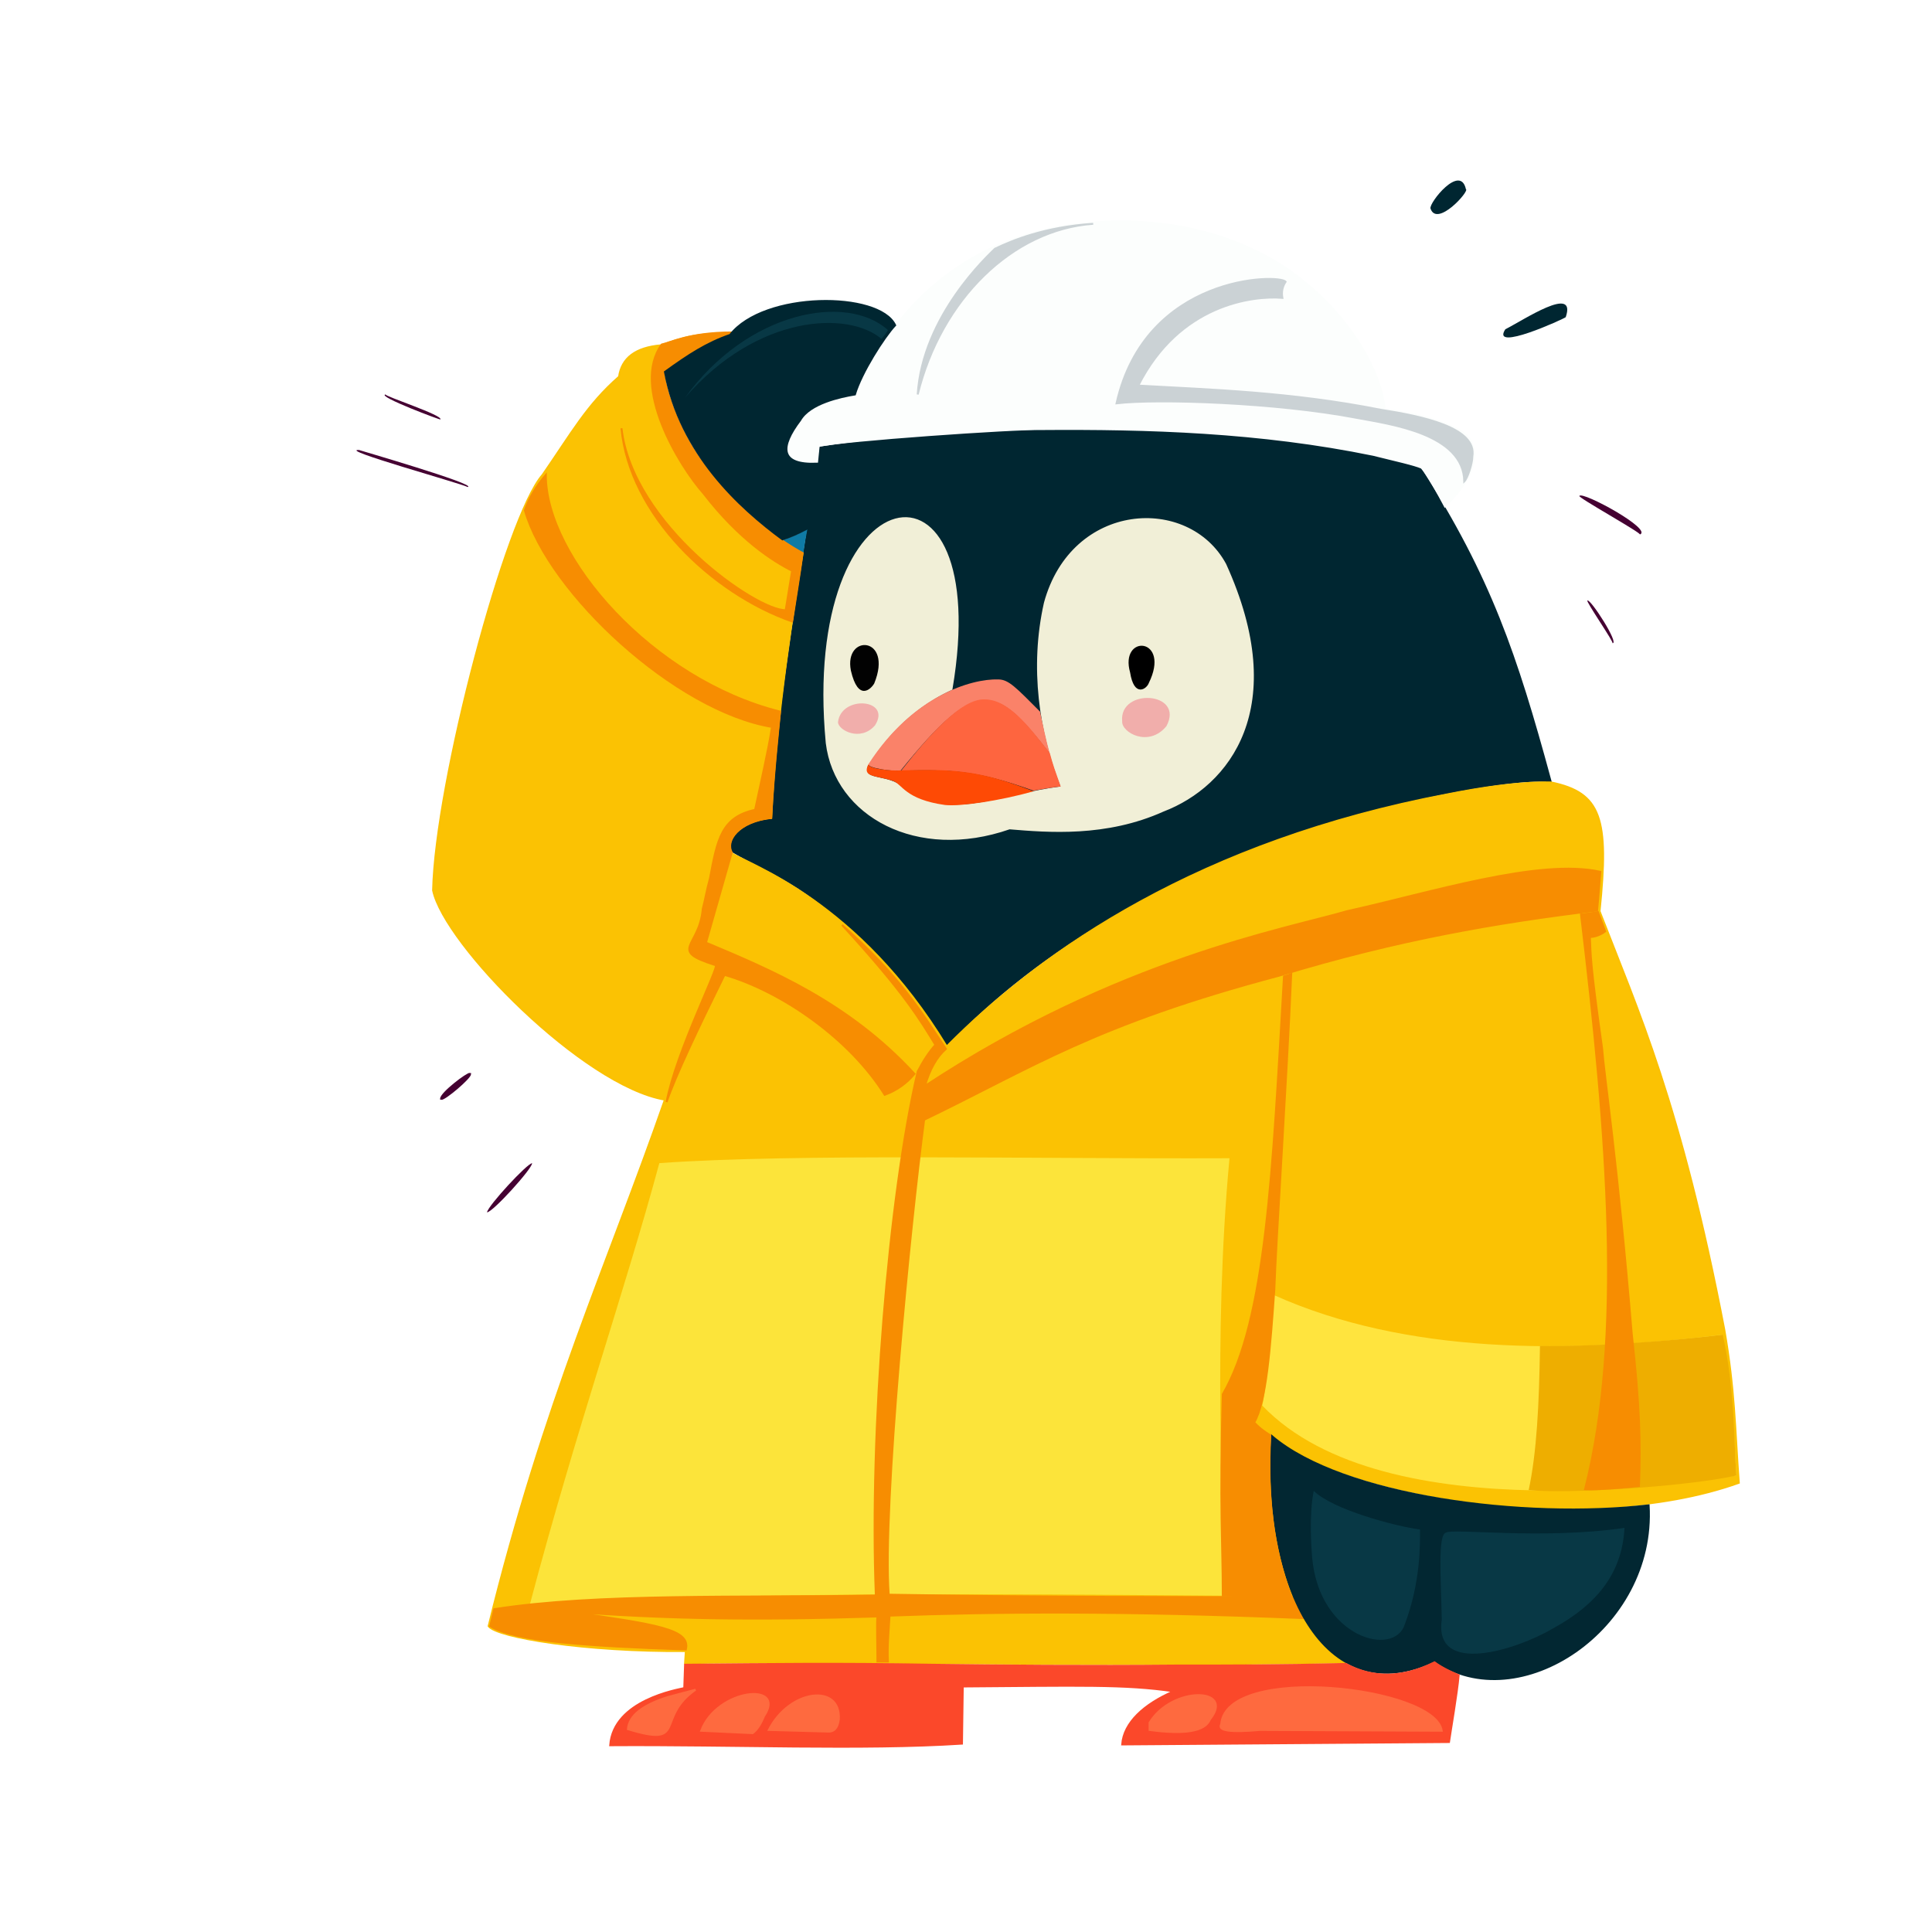
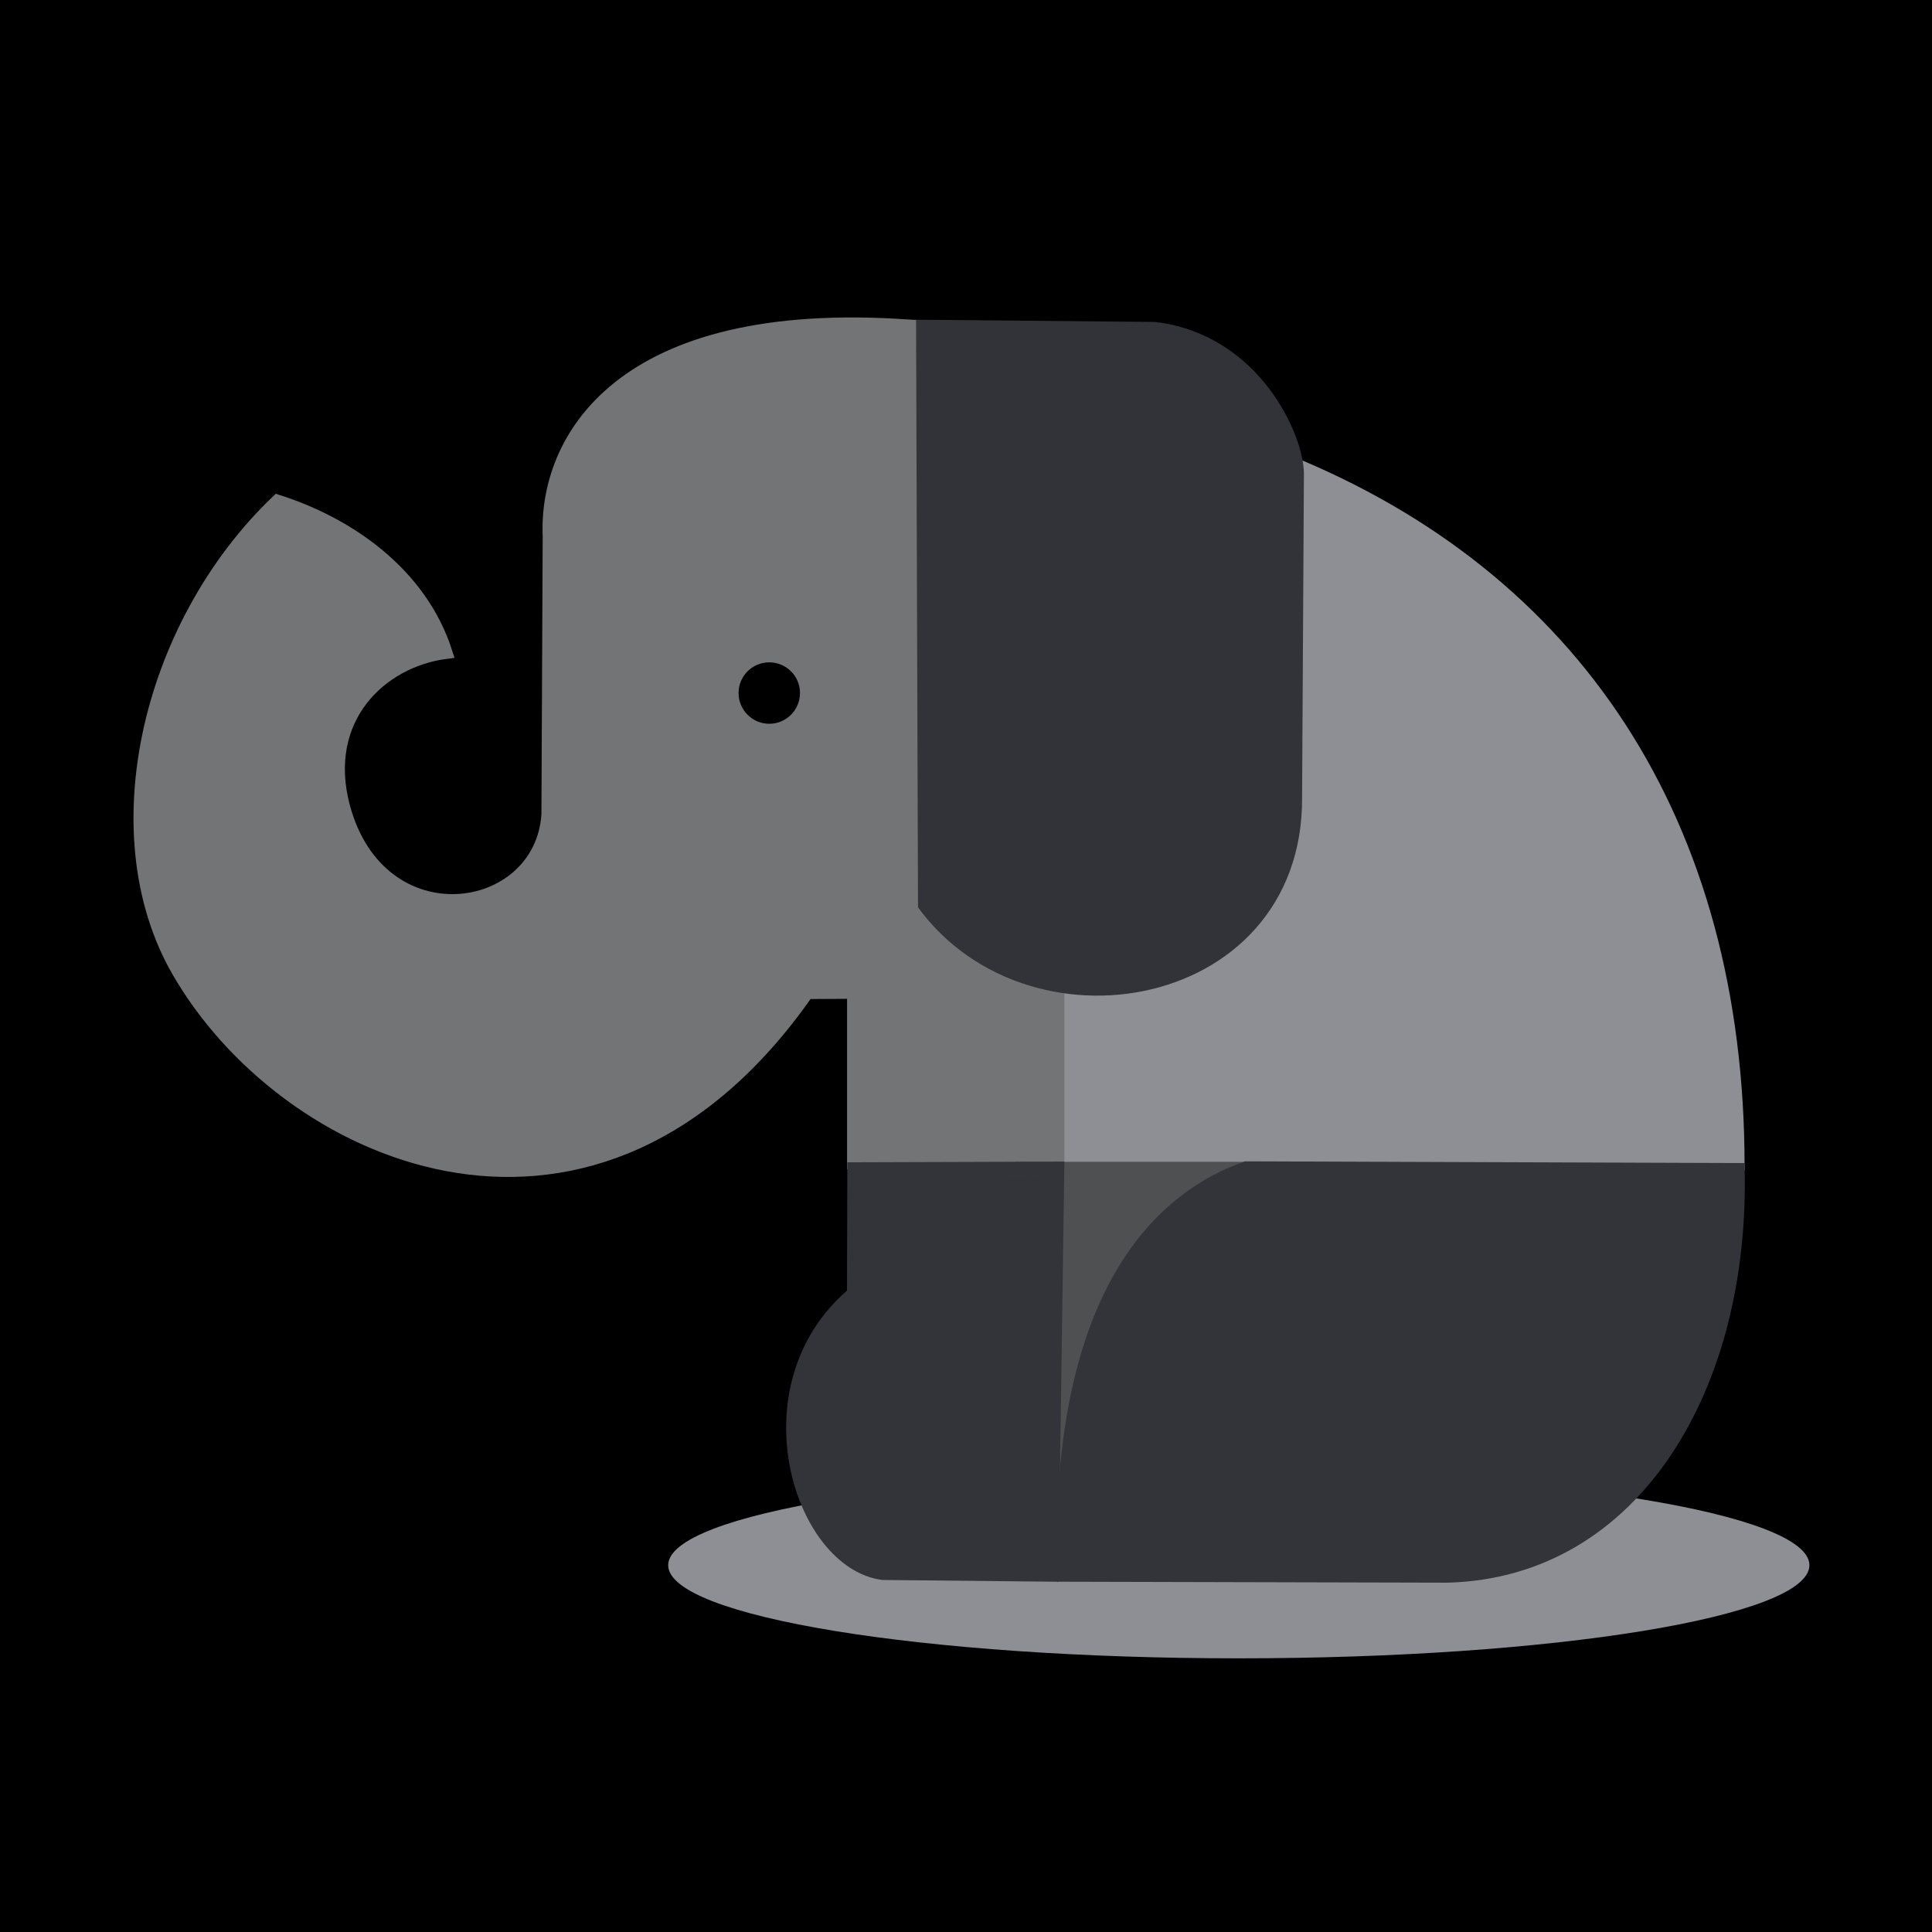
- <svg xmlns="http://www.w3.org/2000/svg" version="1.1" x="0px" y="0px" width="24.0px" height="24.0px" viewBox="0 0 24.0 24.0" enable-background="new 0 0 24.0 24.0" xml:space="preserve">
-   <path fill="#002631" stroke="#002631" fill-opacity="1.000" stroke-opacity="1.000" fill-rule="nonzero" stroke-width="0.072" stroke-linejoin="miter" stroke-linecap="square" d="M19.23,9.68C18.81,8.14,18.49,7.19,17.63,5.84C15.52,5.19,11.92,5.32,10.21,5.58C9.94,7.39,9.65,9.02,9.62,10.20C9.19,10.24,9.08,10.44,9.12,10.56C9.58,10.83,10.00,10.93,10.82,11.75C11.28,12.22,11.41,12.40,11.77,12.94C13.09,11.55,14.97,10.66,16.46,10.20C17.21,9.96,18.74,9.63,19.23,9.68z" />
-   <path fill="#F1EFD7" stroke="#F1EFD7" fill-opacity="1.000" stroke-opacity="1.000" fill-rule="nonzero" stroke-width="0.024" stroke-linejoin="miter" stroke-linecap="square" d="M13.19,9.78C12.45,9.87,11.85,10.20,11.28,9.85C11.07,9.59,10.70,9.74,10.77,9.51C10.92,9.28,11.23,8.83,11.82,8.56C12.35,5.43,9.95,5.85,10.27,9.23C10.38,10.13,11.39,10.69,12.54,10.29C13.02,10.33,13.74,10.39,14.45,10.07C15.26,9.76,16.03,8.79,15.22,7.01C14.76,6.16,13.32,6.24,12.98,7.49C12.80,8.29,12.92,9.10,13.19,9.78z" />
-   <path fill="#000000" stroke="#020200" fill-opacity="0.992" stroke-opacity="1.000" fill-rule="nonzero" stroke-width="0.0" stroke-linejoin="miter" stroke-linecap="square" d="M10.86,8.49C10.82,8.56,10.66,8.72,10.57,8.33C10.48,7.87,11.10,7.90,10.86,8.49z" />
-   <path fill="#000000" stroke="#020200" fill-opacity="1.000" stroke-opacity="1.000" fill-rule="nonzero" stroke-width="0.024" stroke-linejoin="miter" stroke-linecap="square" d="M14.26,8.48C14.24,8.54,14.10,8.66,14.05,8.35C13.92,7.89,14.53,7.93,14.26,8.48z" />
-   <path fill="#F1AEAB" stroke="#020200" fill-opacity="1.000" stroke-opacity="1.000" fill-rule="nonzero" stroke-width="0.0" stroke-linejoin="miter" stroke-linecap="square" d="M10.41,8.97C10.45,8.63,11.08,8.68,10.87,9.01C10.69,9.22,10.41,9.07,10.41,8.97z" />
-   <path fill="#F1AEAB" stroke="#020200" fill-opacity="1.000" stroke-opacity="1.000" fill-rule="nonzero" stroke-width="0.0" stroke-linejoin="miter" stroke-linecap="square" d="M13.94,8.96C13.90,8.54,14.72,8.59,14.49,9.02C14.27,9.29,13.93,9.10,13.94,8.96z" />
-   <path fill="#FA8269" stroke="#FA8269" fill-opacity="1.000" stroke-opacity="1.000" fill-rule="nonzero" stroke-width="0.0" stroke-linejoin="miter" stroke-linecap="square" d="M13.04,9.36C12.99,9.18,12.95,8.98,12.92,8.84C12.62,8.54,12.53,8.44,12.40,8.44C12.07,8.43,11.34,8.64,10.79,9.49C10.76,9.54,11.11,9.59,11.19,9.57C12.15,8.38,12.38,8.51,13.04,9.36z" />
-   <path fill="#FE653F" stroke="#FE653F" fill-opacity="1.000" stroke-opacity="1.000" fill-rule="nonzero" stroke-width="0.024" stroke-linejoin="miter" stroke-linecap="square" d="M12.23,8.70C12.51,8.70,12.75,9.00,13.03,9.36C13.07,9.51,13.10,9.59,13.16,9.76C13.07,9.77,12.95,9.79,12.84,9.81C12.12,9.55,11.81,9.55,11.22,9.56C11.55,9.14,11.95,8.69,12.23,8.70z" />
-   <path fill="#FE4A05" stroke="#FE4A05" fill-opacity="1.000" stroke-opacity="1.000" fill-rule="nonzero" stroke-width="0.0" stroke-linejoin="miter" stroke-linecap="square" d="M10.79,9.49C10.70,9.66,10.88,9.63,11.09,9.70C11.21,9.74,11.24,9.93,11.74,10.00C11.93,10.02,12.41,9.95,12.84,9.83C12.19,9.58,11.90,9.55,11.19,9.57C11.09,9.58,10.77,9.55,10.79,9.49z" />
-   <path fill="#FCFEFD" stroke="#FCFEFD" fill-opacity="1.000" stroke-opacity="1.000" fill-rule="nonzero" stroke-width="0.024" stroke-linejoin="miter" stroke-linecap="square" d="M18.14,5.35C18.31,5.44,18.50,5.76,17.95,6.29C17.86,6.12,17.74,5.90,17.66,5.81C17.57,5.77,17.34,5.72,17.06,5.65C15.65,5.36,14.25,5.32,12.94,5.33C12.61,5.32,10.45,5.47,10.17,5.54L10.15,5.74C10.04,5.76,9.72,5.72,9.78,5.54C9.99,5.00,10.29,5.01,10.62,4.92C11.09,3.82,11.94,3.03,13.19,2.81C14.71,2.57,15.74,3.11,16.20,3.50C16.72,3.91,17.15,4.56,17.20,5.08C17.55,5.14,17.79,5.17,18.14,5.35z" />
-   <path fill="#CBD2D5" stroke="#CBD2D5" fill-opacity="1.000" stroke-opacity="1.000" fill-rule="nonzero" stroke-width="0.024" stroke-linejoin="miter" stroke-linecap="square" d="M13.58,2.78C12.58,2.85,11.69,3.72,11.40,4.90C11.46,3.92,12.28,3.17,12.36,3.09C12.57,2.99,12.97,2.82,13.58,2.78z" />
-   <path fill="#CBD2D5" stroke="#CBD2D5" fill-opacity="1.000" stroke-opacity="1.000" fill-rule="nonzero" stroke-width="0.024" stroke-linejoin="miter" stroke-linecap="square" d="M18.19,5.98C18.18,5.39,17.28,5.27,16.85,5.19C15.86,5.00,14.38,4.95,13.87,5.01C14.23,3.41,15.89,3.40,15.97,3.50Q15.91,3.59,15.93,3.70C15.56,3.67,14.65,3.78,14.14,4.79C15.03,4.84,16.04,4.87,17.15,5.09C17.66,5.17,18.35,5.31,18.29,5.67C18.29,5.76,18.23,5.94,18.19,5.98z" />
-   <path fill="#FBC100" stroke="#FBC100" fill-opacity="0.988" stroke-opacity="1.000" fill-rule="nonzero" stroke-width="0.024" stroke-linejoin="miter" stroke-linecap="square" d="M7.69,4.68Q7.74,4.33,8.21,4.29C8.44,4.21,8.65,4.13,9.07,4.15Q8.67,4.26,8.24,4.61C8.39,5.78,9.59,6.69,9.97,6.87C9.87,7.50,9.64,8.87,9.58,10.16C9.19,10.19,8.99,10.45,9.09,10.60C9.32,10.75,10.66,11.19,11.76,13.00C12.97,11.78,14.92,10.45,17.97,9.87C18.37,9.79,18.88,9.71,19.27,9.72C19.89,9.85,19.99,10.16,19.87,11.32C20.35,12.56,20.88,13.71,21.42,16.52C21.55,17.27,21.55,17.74,21.60,18.42C19.64,19.12,16.51,18.54,15.78,17.80C15.73,19.18,16.03,20.20,16.69,20.65C13.51,20.71,10.28,20.62,8.51,20.66L8.52,20.51C7.27,20.52,6.17,20.34,6.07,20.20C6.76,17.40,7.55,15.70,8.26,13.66C7.25,13.49,5.52,11.73,5.38,11.06C5.41,9.71,6.29,6.41,6.74,5.90C7.10,5.38,7.29,5.03,7.69,4.68z" />
-   <path fill="#FCE43A" stroke="#FCE43A" fill-opacity="1.000" stroke-opacity="1.000" fill-rule="nonzero" stroke-width="0.024" stroke-linejoin="miter" stroke-linecap="square" d="M15.17,19.81C10.74,19.77,8.57,19.80,6.60,19.91C7.17,17.76,7.77,16.05,8.20,14.46C9.91,14.34,12.84,14.41,15.26,14.40C15.05,16.67,15.20,18.79,15.17,19.81z" />
-   <path fill="#F78D01" stroke="#F78D01" fill-opacity="1.000" stroke-opacity="1.000" fill-rule="nonzero" stroke-width="0.024" stroke-linejoin="miter" stroke-linecap="square" d="M19.84,11.31C18.60,11.46,17.37,11.67,15.89,12.12C13.59,12.73,12.81,13.27,11.48,13.91C11.31,15.18,10.96,18.73,11.04,19.81C12.82,19.84,14.69,19.84,16.05,19.84Q16.11,19.98,16.18,20.10C13.96,20.01,12.38,20.02,11.05,20.07C11.04,20.25,11.02,20.45,11.03,20.64L10.90,20.64C10.90,20.47,10.89,20.16,10.90,20.08C9.33,20.13,8.29,20.11,7.05,20.02C8.17,20.18,8.58,20.24,8.52,20.49C7.32,20.45,6.39,20.39,6.09,20.20Q6.12,20.07,6.14,19.99C7.41,19.79,9.20,19.85,10.88,19.82C10.80,17.79,11.04,14.84,11.40,13.31Q11.51,13.10,11.62,12.98C11.43,12.67,11.24,12.34,10.46,11.49C11.18,12.13,11.44,12.56,11.75,13.03Q11.58,13.18,11.49,13.49C13.89,11.91,15.98,11.54,16.73,11.32C17.77,11.09,19.12,10.66,19.88,10.83Q19.85,11.21,19.84,11.31z" />
-   <path fill="#0F7BA5" stroke="#0F7BA5" fill-opacity="1.000" stroke-opacity="1.000" fill-rule="nonzero" stroke-width="0.0" stroke-linejoin="miter" stroke-linecap="square" d="M9.98,6.87C9.90,6.83,9.81,6.77,9.72,6.71Q9.87,6.66,10.03,6.57Q10.00,6.72,9.98,6.87z" />
-   <path fill="#002631" stroke="#002631" fill-opacity="0.992" stroke-opacity="1.000" fill-rule="nonzero" stroke-width="0.024" stroke-linejoin="miter" stroke-linecap="square" d="M15.80,17.84C16.68,18.59,18.94,18.88,20.48,18.70C20.57,20.24,18.86,21.36,17.82,20.63C16.53,21.25,15.69,19.87,15.80,17.84z" />
-   <path fill="#083845" stroke="#40FF01" fill-opacity="1.000" stroke-opacity="1.000" fill-rule="nonzero" stroke-width="0.0" stroke-linejoin="miter" stroke-linecap="square" d="M16.30,19.35C16.29,19.23,16.26,18.81,16.32,18.52C16.55,18.75,17.33,18.96,17.64,19.00C17.64,19.18,17.65,19.65,17.45,20.18C17.32,20.59,16.39,20.35,16.30,19.35z" />
-   <path fill="#083845" stroke="#40FF01" fill-opacity="1.000" stroke-opacity="1.000" fill-rule="nonzero" stroke-width="0.0" stroke-linejoin="miter" stroke-linecap="square" d="M17.91,20.12C17.90,19.60,17.86,19.07,17.96,19.04C18.04,18.98,19.15,19.13,20.18,18.98C20.15,19.56,19.82,19.94,19.29,20.23C18.83,20.50,17.81,20.82,17.91,20.12z" />
-   <path fill="#FB482A" stroke="#FB482A" fill-opacity="1.000" stroke-opacity="1.000" fill-rule="nonzero" stroke-width="0.024" stroke-linejoin="miter" stroke-linecap="square" d="M11.95,21.66C10.71,21.74,9.11,21.67,7.58,21.68C7.62,21.12,8.42,20.99,8.50,20.97L8.51,20.68C9.62,20.67,10.37,20.66,11.58,20.68C12.38,20.69,13.55,20.70,14.60,20.69C15.33,20.69,15.89,20.69,16.72,20.67C17.05,20.85,17.42,20.85,17.82,20.65C17.93,20.73,18.05,20.78,18.12,20.81C18.10,21.04,18.02,21.50,18.00,21.64L13.94,21.67C13.96,21.40,14.21,21.17,14.58,21.01C13.98,20.92,13.38,20.94,11.96,20.95L11.95,21.66z" />
-   <path fill="#FE6A3F" stroke="#FE6A3F" fill-opacity="1.000" stroke-opacity="1.000" fill-rule="nonzero" stroke-width="0.024" stroke-linejoin="miter" stroke-linecap="square" d="M10.42,21.36Q10.40,21.52,10.28,21.51L9.55,21.49C9.81,20.98,10.45,20.91,10.42,21.36z" />
-   <path fill="#FE6A3F" stroke="#FE6A3F" fill-opacity="1.000" stroke-opacity="1.000" fill-rule="nonzero" stroke-width="0.024" stroke-linejoin="miter" stroke-linecap="square" d="M9.49,21.32Q9.43,21.47,9.35,21.53L8.71,21.50C8.91,20.97,9.78,20.89,9.49,21.32z" />
-   <path fill="#FE6A3F" stroke="#FE6A3F" fill-opacity="1.000" stroke-opacity="1.000" fill-rule="nonzero" stroke-width="0.024" stroke-linejoin="miter" stroke-linecap="square" d="M15.17,21.42Q15.10,21.54,15.65,21.49L17.91,21.50C17.83,20.95,15.23,20.66,15.17,21.42z" />
-   <path fill="#FE6A3F" stroke="#FE6A3F" fill-opacity="1.000" stroke-opacity="1.000" fill-rule="nonzero" stroke-width="0.024" stroke-linejoin="miter" stroke-linecap="square" d="M15.03,21.36Q14.94,21.58,14.28,21.49L14.28,21.40C14.56,20.94,15.35,20.96,15.03,21.36z" />
-   <path fill="#FE6A3F" stroke="#FE6A3F" fill-opacity="1.000" stroke-opacity="1.000" fill-rule="nonzero" stroke-width="0.024" stroke-linejoin="miter" stroke-linecap="square" d="M7.80,21.48Q7.82,21.23,8.30,21.08L8.64,20.99C8.13,21.35,8.55,21.71,7.80,21.48z" />
-   <path fill="#F78D01" stroke="#F78D01" fill-opacity="1.000" stroke-opacity="1.000" fill-rule="nonzero" stroke-width="0.024" stroke-linejoin="miter" stroke-linecap="square" d="M7.72,5.32C7.82,6.39,8.84,7.37,9.84,7.72C9.86,7.59,9.94,7.10,9.97,6.87C9.66,6.70,9.20,6.37,8.77,5.80C8.51,5.50,8.28,4.94,8.24,4.62C8.44,4.45,8.79,4.24,9.09,4.13C8.57,4.13,8.32,4.26,8.22,4.28C7.84,4.80,8.43,5.78,8.74,6.13C9.18,6.70,9.60,6.97,9.84,7.09L9.76,7.58C9.40,7.59,7.86,6.52,7.72,5.32z" />
-   <path fill="#F78D01" stroke="#F78D01" fill-opacity="1.000" stroke-opacity="1.000" fill-rule="nonzero" stroke-width="0.024" stroke-linejoin="miter" stroke-linecap="square" d="M8.89,11.99C8.29,11.80,8.69,11.77,8.73,11.29C8.76,11.18,8.78,11.05,8.82,10.91C8.91,10.43,8.96,10.15,9.38,10.06C9.45,9.73,9.55,9.30,9.59,9.03C8.39,8.83,6.82,7.37,6.52,6.34Q6.60,6.11,6.78,5.90C6.78,6.92,8.10,8.44,9.69,8.84C9.67,9.06,9.61,9.60,9.58,10.16C9.17,10.21,9.01,10.44,9.09,10.59L8.77,11.71C9.58,12.05,10.54,12.45,11.36,13.34Q11.21,13.52,10.99,13.60C10.56,12.91,9.72,12.32,9.00,12.11C8.66,12.80,8.39,13.37,8.28,13.69C8.40,13.06,8.94,12.00,8.89,11.99z" />
-   <path fill="#FFE744" stroke="#FCE43A" fill-opacity="0.914" stroke-opacity="1.000" fill-rule="nonzero" stroke-width="0.0" stroke-linejoin="miter" stroke-linecap="square" d="M21.57,18.33C21.16,18.38,17.21,19.06,15.68,17.46C15.73,17.25,15.76,16.79,15.83,16.09C17.46,16.82,19.45,16.82,21.39,16.58C21.53,17.24,21.54,17.90,21.57,18.33z" />
-   <path fill="#EEAE00" stroke="#FECA00" fill-opacity="1.000" stroke-opacity="1.000" fill-rule="nonzero" stroke-width="0.0" stroke-linejoin="miter" stroke-linecap="square" d="M21.57,18.33C20.93,18.47,19.46,18.56,18.99,18.51C19.09,18.04,19.12,17.45,19.13,16.72C19.73,16.73,20.67,16.67,21.40,16.58C21.55,17.23,21.54,17.94,21.57,18.33z" />
-   <path fill="#F78D01" stroke="#F78D01" fill-opacity="1.000" stroke-opacity="1.000" fill-rule="nonzero" stroke-width="0.024" stroke-linejoin="miter" stroke-linecap="square" d="M19.69,18.50C20.17,16.61,19.97,14.12,19.64,11.36Q19.74,11.35,19.85,11.33C19.91,11.49,19.93,11.54,19.94,11.57C19.86,11.63,19.78,11.64,19.75,11.64C19.76,11.86,19.75,11.95,19.90,13.01C19.93,13.39,20.09,14.41,20.27,16.57C20.37,17.47,20.38,17.92,20.36,18.46C20.28,18.47,19.82,18.51,19.69,18.50z" />
-   <path fill="#F78D01" stroke="#F78D01" fill-opacity="1.000" stroke-opacity="1.000" fill-rule="nonzero" stroke-width="0.024" stroke-linejoin="miter" stroke-linecap="square" d="M15.78,17.83Q15.65,17.75,15.58,17.67C15.73,17.42,15.78,16.73,15.83,16.02C15.85,15.42,15.98,13.49,16.04,12.10Q16.02,12.11,15.95,12.13C15.81,14.55,15.73,16.39,15.19,17.32C15.15,18.74,15.19,19.17,15.19,19.82L16.04,19.83C15.81,19.22,15.74,18.58,15.78,17.83z" />
-   <path fill="#002631" stroke="#002631" fill-opacity="1.000" stroke-opacity="1.000" fill-rule="nonzero" stroke-width="0.024" stroke-linejoin="miter" stroke-linecap="square" d="M9.07,4.16C9.49,3.62,10.92,3.62,11.12,4.04C10.98,4.19,10.70,4.63,10.62,4.90C10.44,4.93,10.06,5.01,9.94,5.22C9.69,5.55,9.68,5.78,10.15,5.76C10.12,5.93,10.08,6.28,10.02,6.57Q9.85,6.66,9.72,6.70C9.19,6.31,8.45,5.64,8.26,4.62C8.55,4.41,8.78,4.26,9.07,4.16z" />
-   <path fill="#450032" stroke="#450032" fill-opacity="1.000" stroke-opacity="1.000" fill-rule="nonzero" stroke-width="0.026" stroke-linejoin="miter" stroke-linecap="square" d="M5.84,13.34C5.84,13.39,5.52,13.66,5.48,13.65C5.48,13.58,5.81,13.33,5.84,13.34z" />
-   <path fill="#450032" stroke="#450032" fill-opacity="1.000" stroke-opacity="1.000" fill-rule="nonzero" stroke-width="0.0" stroke-linejoin="miter" stroke-linecap="square" d="M6.61,14.45C6.61,14.52,6.12,15.06,6.05,15.06C6.06,14.98,6.55,14.45,6.61,14.45z" />
-   <path fill="#450032" stroke="#450032" fill-opacity="1.000" stroke-opacity="1.000" fill-rule="nonzero" stroke-width="0.0" stroke-linejoin="miter" stroke-linecap="square" d="M5.81,6.05C5.71,6.00,4.19,5.58,4.46,5.59C4.42,5.58,5.94,6.02,5.81,6.05z" />
-   <path fill="#450032" stroke="#450032" fill-opacity="1.000" stroke-opacity="1.000" fill-rule="nonzero" stroke-width="0.0" stroke-linejoin="miter" stroke-linecap="square" d="M5.47,5.21C5.50,5.23,4.67,4.92,4.79,4.90C4.77,4.92,5.51,5.16,5.47,5.21z" />
-   <path fill="#002631" stroke="#450032" fill-opacity="1.000" stroke-opacity="1.000" fill-rule="nonzero" stroke-width="0.0" stroke-linejoin="miter" stroke-linecap="square" d="M17.77,2.59C17.75,2.52,18.14,2.03,18.21,2.35C18.26,2.37,17.85,2.83,17.77,2.59z" />
-   <path fill="#002631" stroke="#450032" fill-opacity="1.000" stroke-opacity="1.000" fill-rule="nonzero" stroke-width="0.0" stroke-linejoin="miter" stroke-linecap="square" d="M18.70,4.09C18.92,3.98,19.59,3.53,19.45,3.94C19.43,3.96,18.51,4.38,18.70,4.09z" />
-   <path fill="#450032" stroke="#450032" fill-opacity="1.000" stroke-opacity="1.000" fill-rule="nonzero" stroke-width="0.0" stroke-linejoin="miter" stroke-linecap="square" d="M19.72,7.46C19.76,7.44,20.12,8.00,20.03,7.99C20.06,7.99,19.69,7.46,19.72,7.46z" />
-   <path fill="#450032" stroke="#450032" fill-opacity="1.000" stroke-opacity="1.000" fill-rule="nonzero" stroke-width="0.0" stroke-linejoin="miter" stroke-linecap="square" d="M19.62,6.16C19.66,6.10,20.54,6.58,20.37,6.64C20.41,6.63,19.58,6.17,19.62,6.16z" />
-   <path fill="#083845" stroke="#00F511" fill-opacity="1.000" stroke-opacity="1.000" fill-rule="nonzero" stroke-width="0.0" stroke-linejoin="miter" stroke-linecap="square" d="M8.51,4.94C9.29,3.86,10.52,3.64,11.03,4.10Q11.01,4.14,10.95,4.21C10.54,3.86,9.41,3.90,8.51,4.94z" />
+ <svg xmlns="http://www.w3.org/2000/svg" version="1.1" x="0px" y="0px" width="200.0px" height="200.0px" viewBox="0 0 200.0 200.0" enable-background="new 0 0 200.0 200.0" xml:space="preserve">
+   <path fill="#000000" stroke="#000000" fill-opacity="1.000" stroke-opacity="1.000" fill-rule="nonzero" stroke-width="0.0" stroke-linejoin="miter" stroke-linecap="square" d="M0.00,0.00L200.00,0.00L200.00,200.00L0.00,200.00z" />
+   <path fill="#8E8F94" stroke="#8E8F94" fill-opacity="1.000" stroke-opacity="1.000" fill-rule="nonzero" stroke-width="0.758" stroke-linejoin="miter" stroke-linecap="square" d="M88.09,120.67L180.22,120.78C180.23,85.01,163.20,59.44,133.06,47.35L88.09,47.35L88.09,120.67z" />
+   <path fill="#8E8F94" stroke="#FF00A5" fill-opacity="1.000" stroke-opacity="1.000" fill-rule="nonzero" stroke-width="0.0" stroke-linejoin="miter" stroke-linecap="square" d="M128.24,152.39C160.86,152.39,187.31,156.71,187.31,162.03C187.31,167.35,160.86,171.67,128.24,171.67C95.61,171.67,69.17,167.35,69.17,162.03C69.17,156.71,95.61,152.39,128.24,152.39z" />
+   <path fill="#737476" stroke="#737476" fill-opacity="1.000" stroke-opacity="1.000" fill-rule="nonzero" stroke-width="0.758" stroke-linejoin="miter" stroke-linecap="square" d="M88.09,88.49L109.81,88.49L109.81,120.65L88.09,120.65z" />
+   <path fill="#323338" stroke="#323338" fill-opacity="1.000" stroke-opacity="1.000" fill-rule="nonzero" stroke-width="1.263" stroke-linejoin="miter" stroke-linecap="square" d="M94.44,91.89C104.80,109.22,134.35,104.57,134.16,82.51L134.35,49.06C134.35,45.30,129.94,35.22,119.55,33.96L94.29,33.72L94.44,91.89z" />
+   <path fill="#4F5052" stroke="#8A00FF" fill-opacity="1.000" stroke-opacity="1.000" fill-rule="nonzero" stroke-width="0.0" stroke-linejoin="miter" stroke-linecap="square" d="M105.07,120.27L132.10,120.27L132.10,153.91L105.07,153.91z" />
+   <path fill="#333439" stroke="#333439" fill-opacity="1.000" stroke-opacity="1.000" fill-rule="nonzero" stroke-width="0.758" stroke-linejoin="miter" stroke-linecap="square" d="M180.22,120.78C180.84,143.48,169.53,162.96,149.81,163.46L109.80,163.36C109.00,135.72,118.58,124.23,128.95,120.60L180.22,120.78z" />
+   <path fill="#333439" stroke="#333439" fill-opacity="1.000" stroke-opacity="1.000" fill-rule="nonzero" stroke-width="0.758" stroke-linejoin="miter" stroke-linecap="square" d="M109.19,163.36L91.37,163.18C82.49,162.03,76.70,143.48,88.06,133.78L88.09,122.80L88.09,120.70L109.80,120.63L109.19,163.36z" />
+   <path fill="#737476" stroke="#737476" fill-opacity="1.000" stroke-opacity="1.000" fill-rule="nonzero" stroke-width="1.263" stroke-linejoin="miter" stroke-linecap="square" d="M94.43,102.73L94.20,33.72C63.98,31.54,56.38,45.64,56.81,55.51L56.68,84.33C55.96,95.06,39.37,97.47,35.61,83.53C33.17,74.41,39.39,68.44,46.22,67.57C43.57,59.25,35.96,54.12,28.71,51.83C15.09,64.82,10.02,87.05,18.84,101.28C30.37,120.34,61.95,133.78,83.58,102.79L94.43,102.73z" />
+   <path fill="#000000" stroke="#000000" fill-opacity="1.000" stroke-opacity="1.000" fill-rule="nonzero" stroke-width="0.21" stroke-linejoin="miter" stroke-linecap="square" d="M79.64,68.67C81.33,68.67,82.71,70.04,82.71,71.74C82.71,73.44,81.33,74.82,79.64,74.82C77.94,74.82,76.56,73.44,76.56,71.74C76.56,70.04,77.94,68.67,79.64,68.67z" />
+   <text font-size="0.274" font-family="default" fill="#363636" stroke-width="0" fill-opacity="1.000" text-anchor="start" transform="rotate(-0.0 105.5092 121.6289) scale(1.377291 1.0)">
+     <tspan x="74.896" y="121.732">I don't know why I made this</tspan>
+   </text>
</svg>
